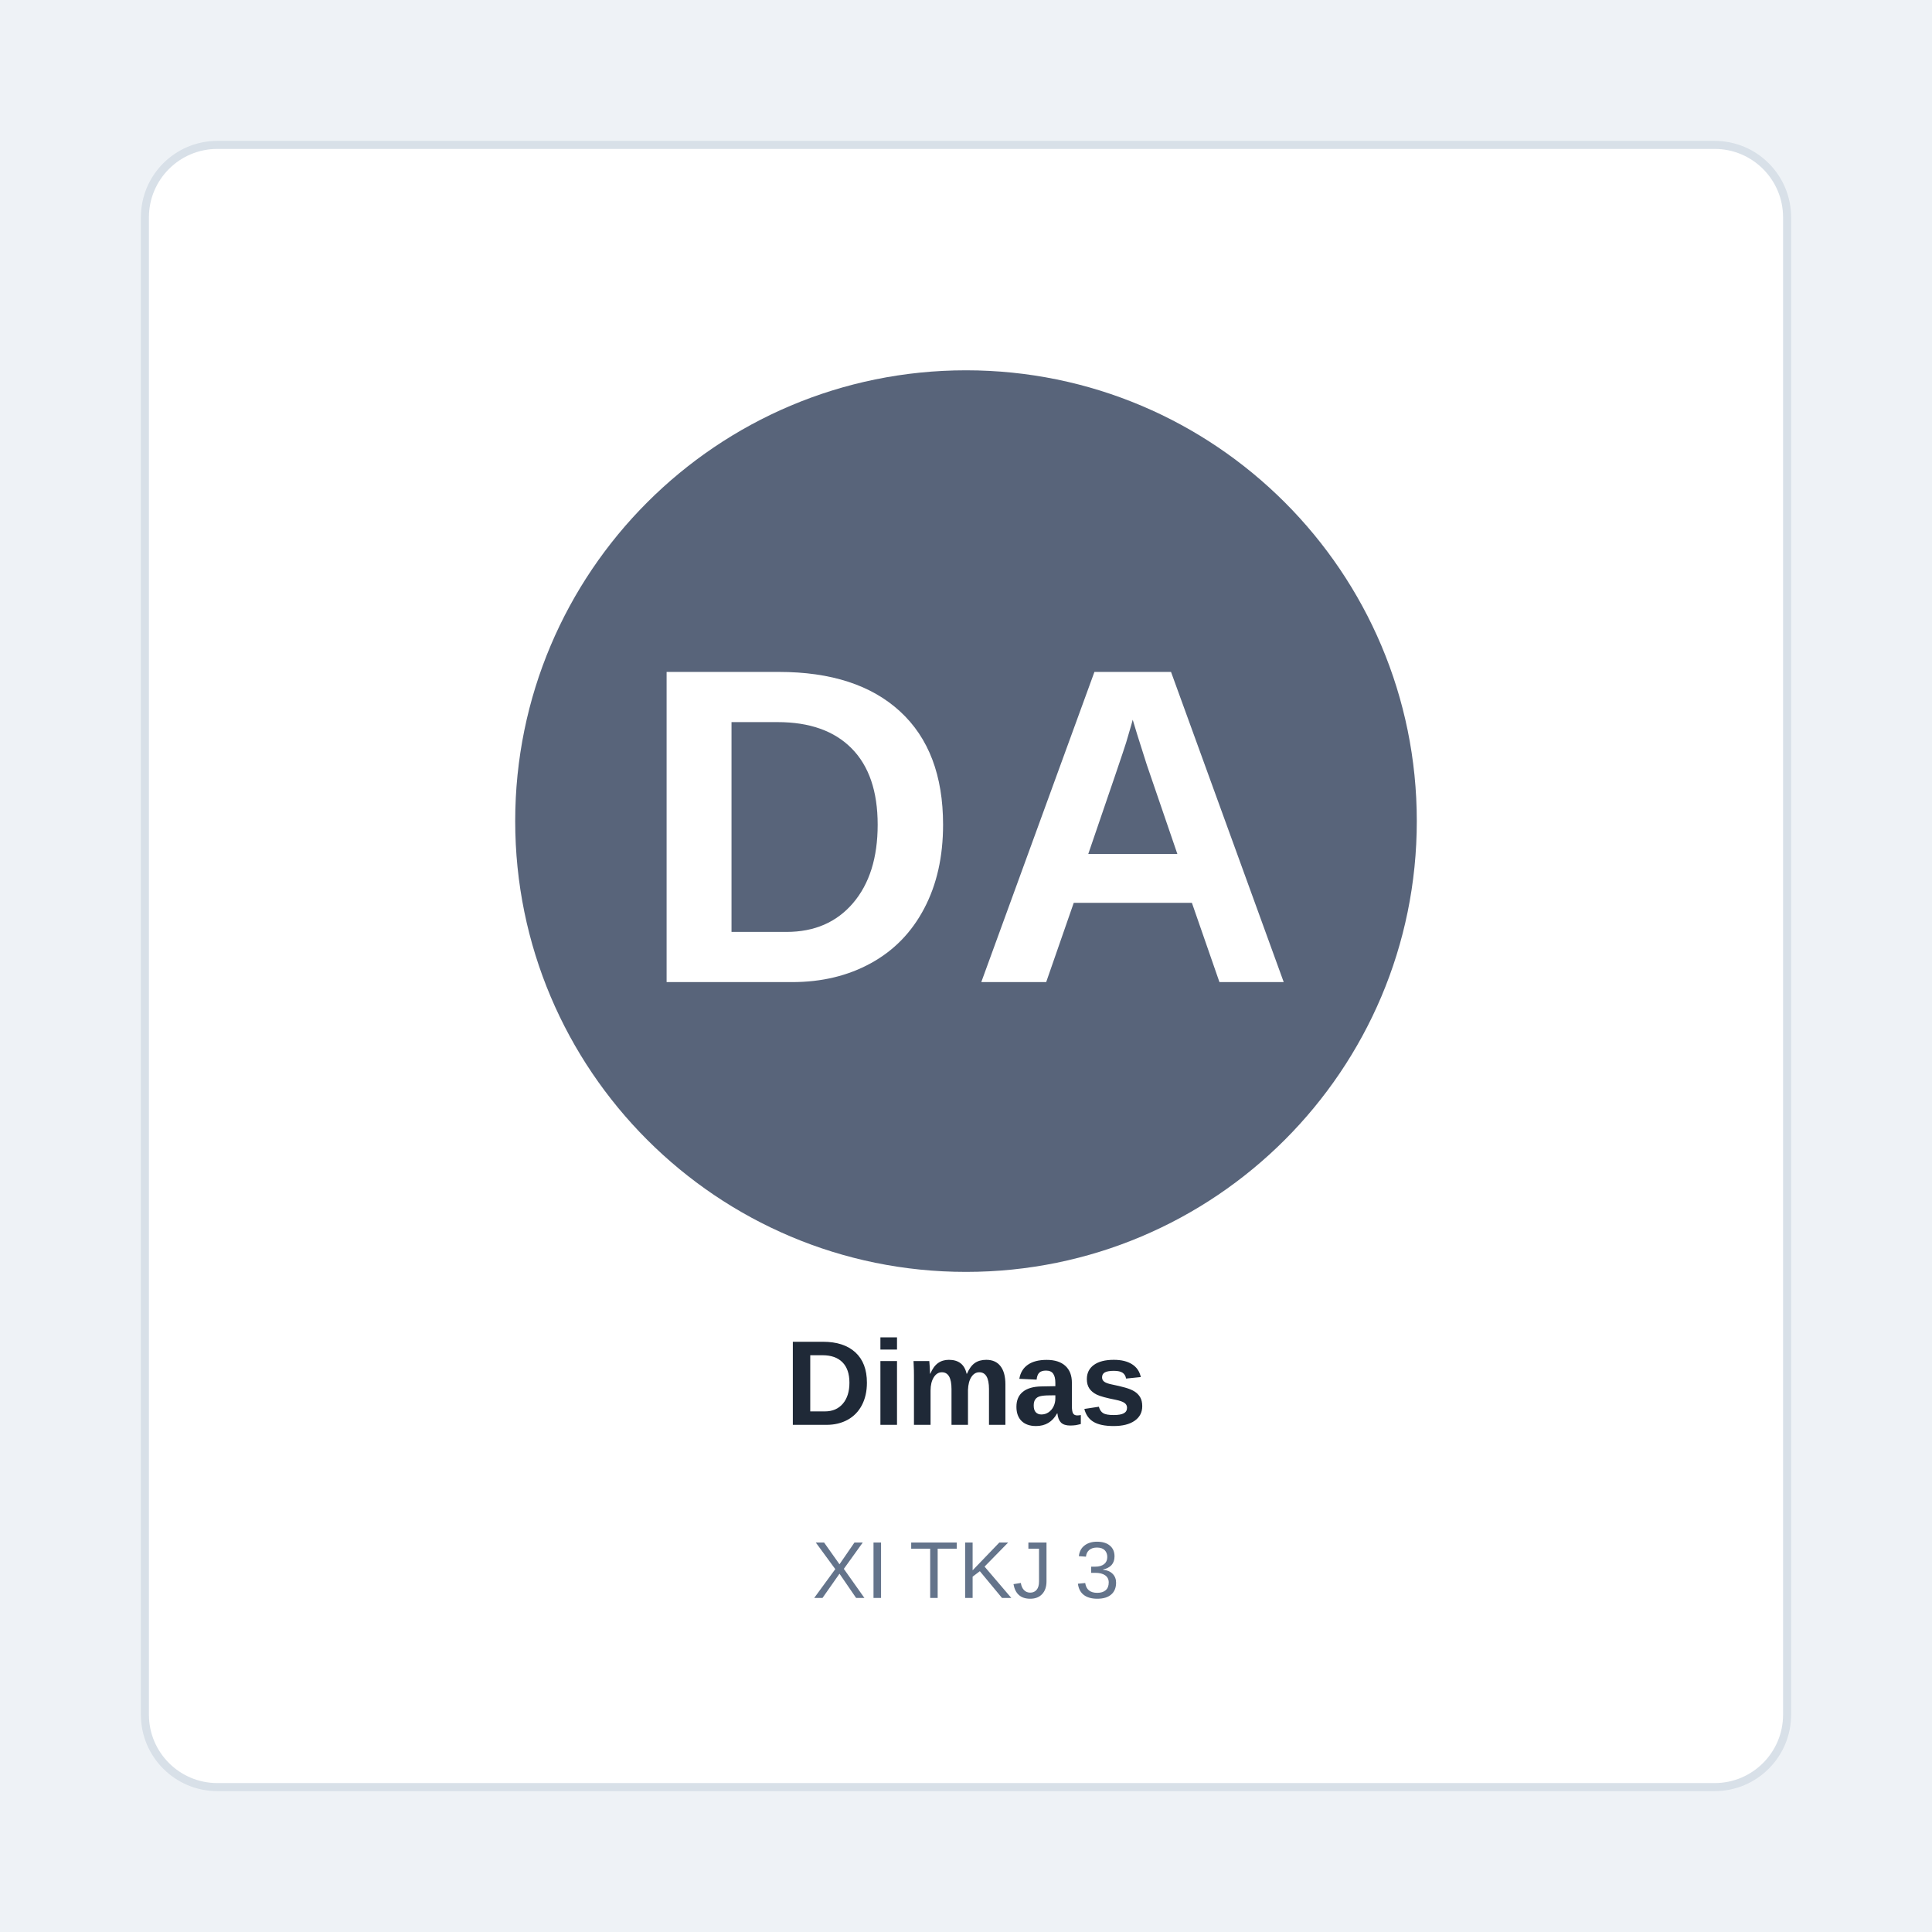
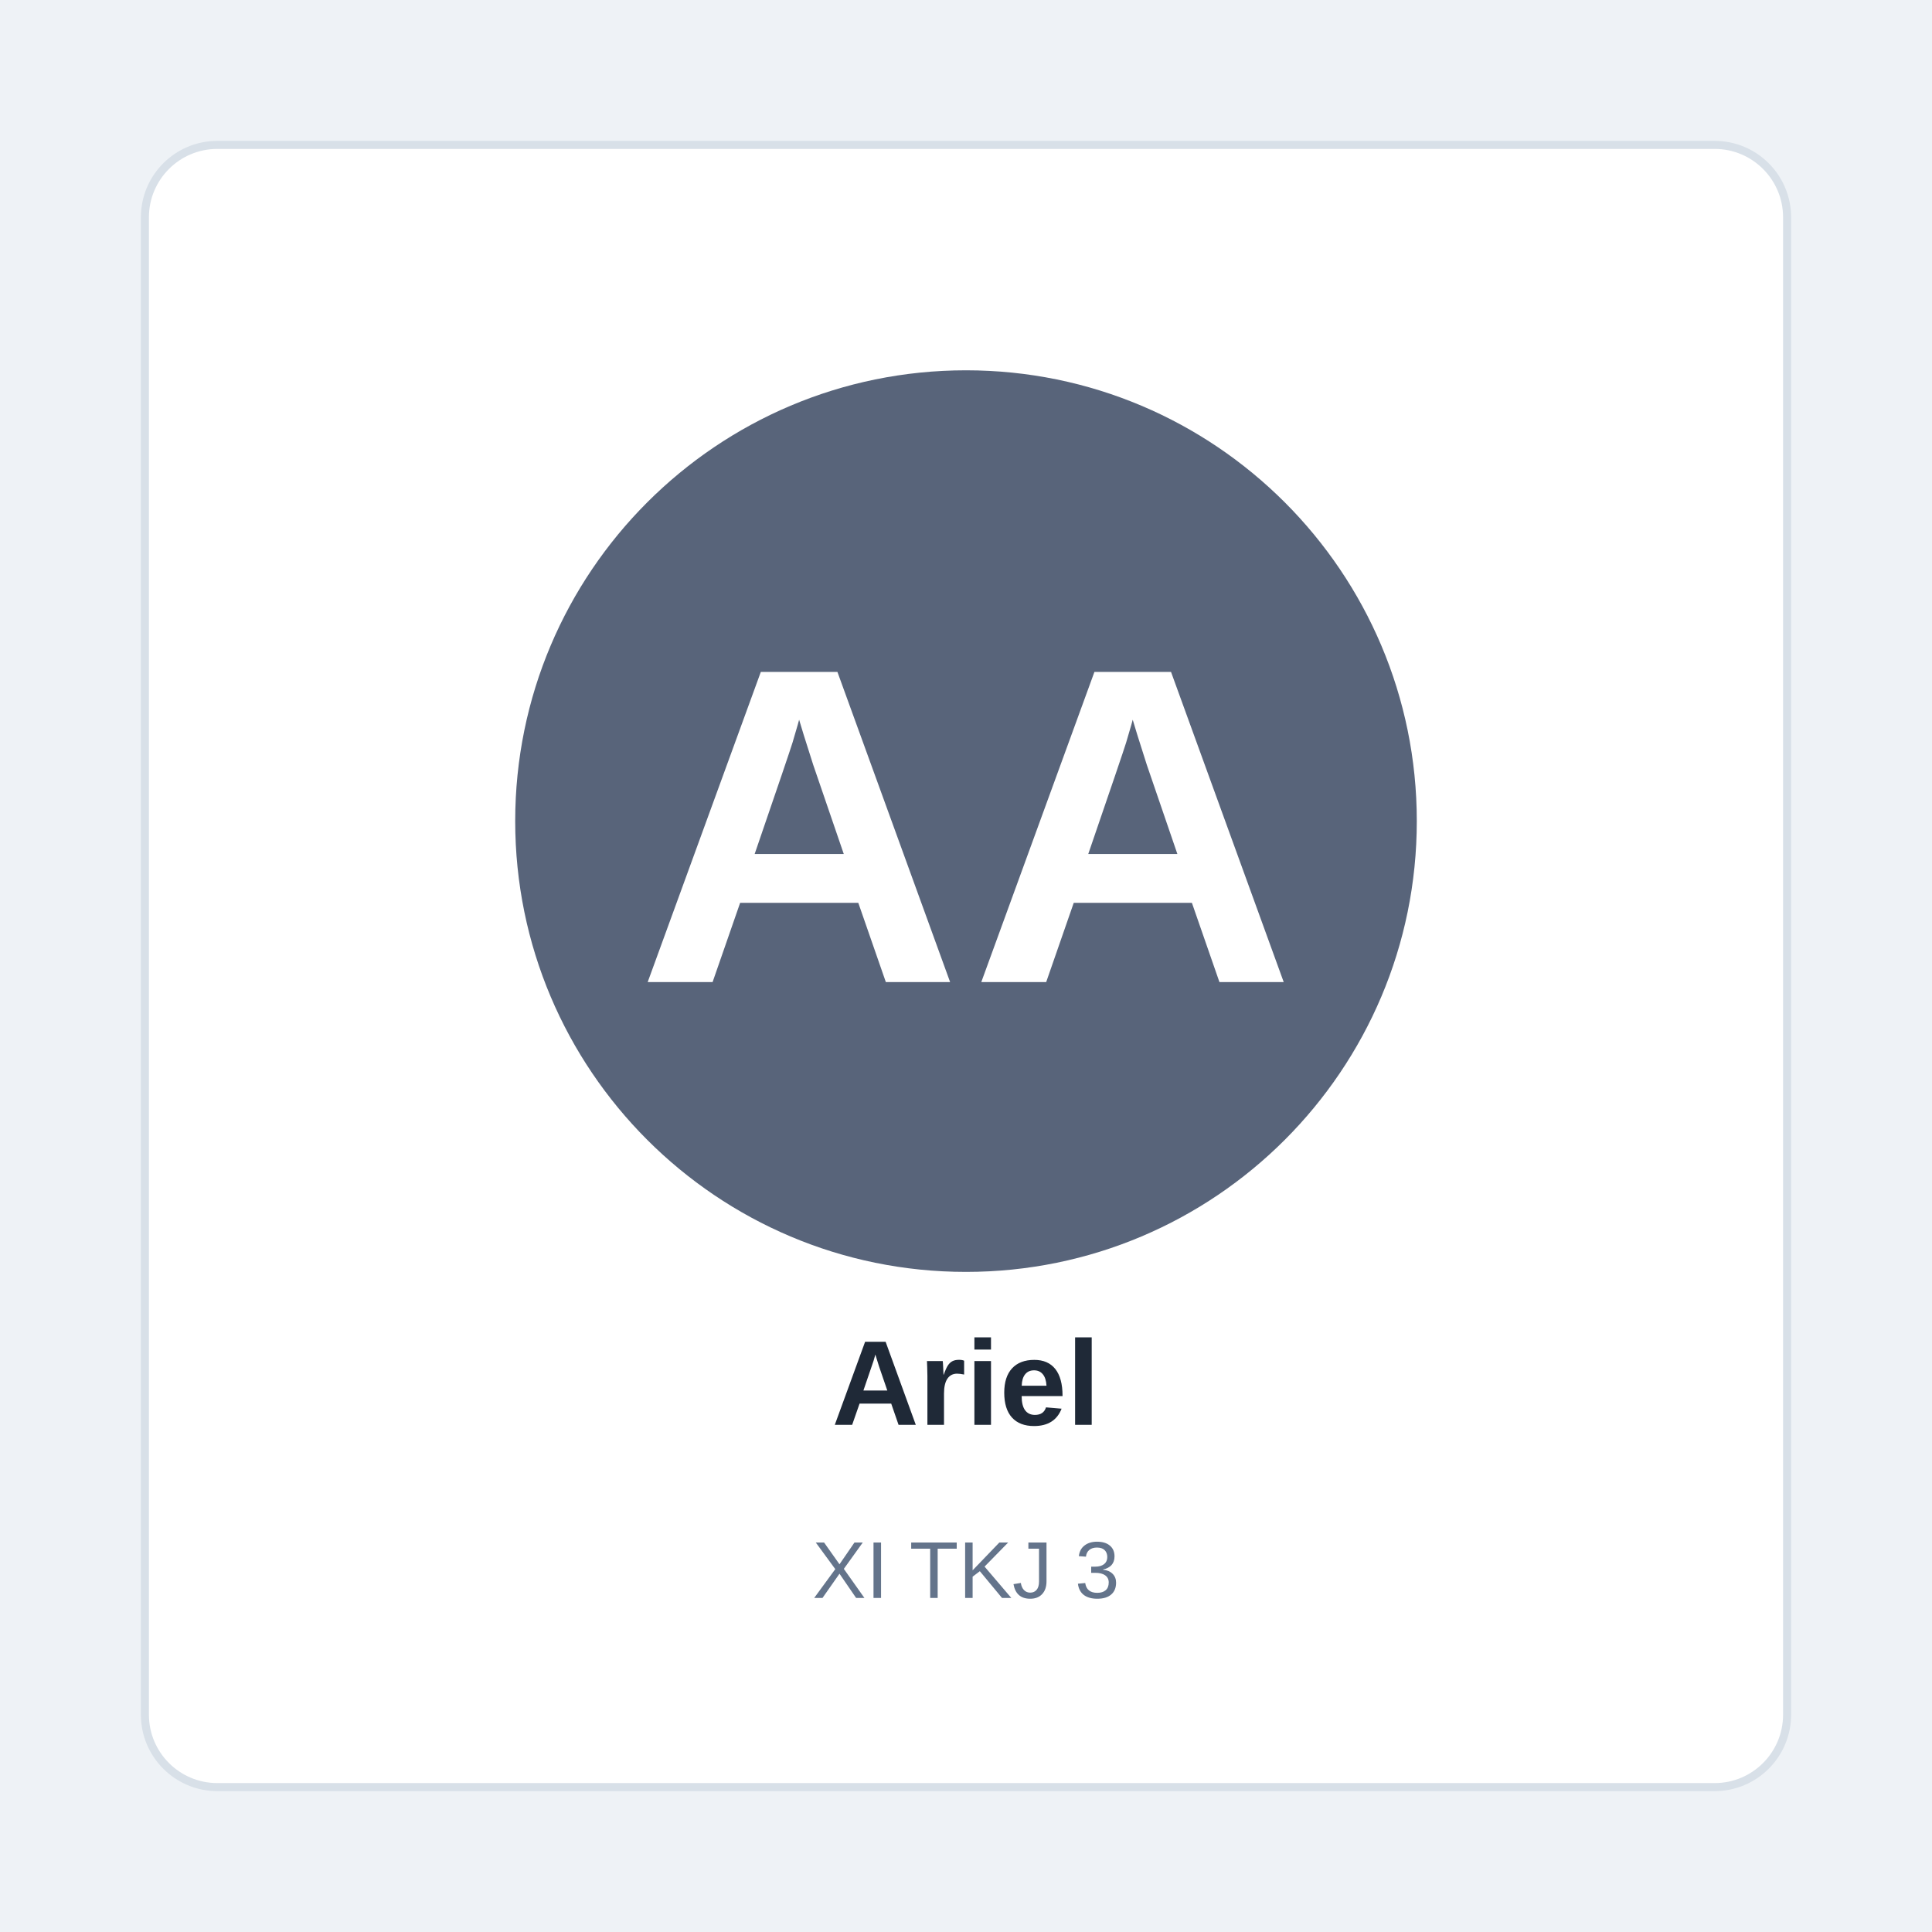
<svg xmlns="http://www.w3.org/2000/svg" width="480" height="480" viewBox="0 0 480 480">
  <rect width="480" height="480" fill="#eef2f6" />
  <rect x="36" y="36" width="408" height="408" rx="18" fill="#ffffff" stroke="#d8e0e8" stroke-width="2" />
  <circle cx="240" cy="204" r="112" fill="#58647a" />
-   <text x="240" y="244" font-family="Arial, sans-serif" font-size="112" font-weight="700" fill="#ffffff" text-anchor="middle" letter-spacing="2">DA</text>
-   <text x="240" y="354" font-family="Arial, sans-serif" font-size="30" font-weight="600" fill="#1f2937" text-anchor="middle">Dimas</text>
+   <text x="240" y="244" font-family="Arial, sans-serif" font-size="112" font-weight="700" fill="#ffffff" text-anchor="middle" letter-spacing="2">AA</text>
+   <text x="240" y="354" font-family="Arial, sans-serif" font-size="30" font-weight="600" fill="#1f2937" text-anchor="middle">Ariel</text>
  <text x="240" y="397" font-family="Arial, sans-serif" font-size="20" fill="#64748b" text-anchor="middle">XI TKJ 3</text>
</svg>
